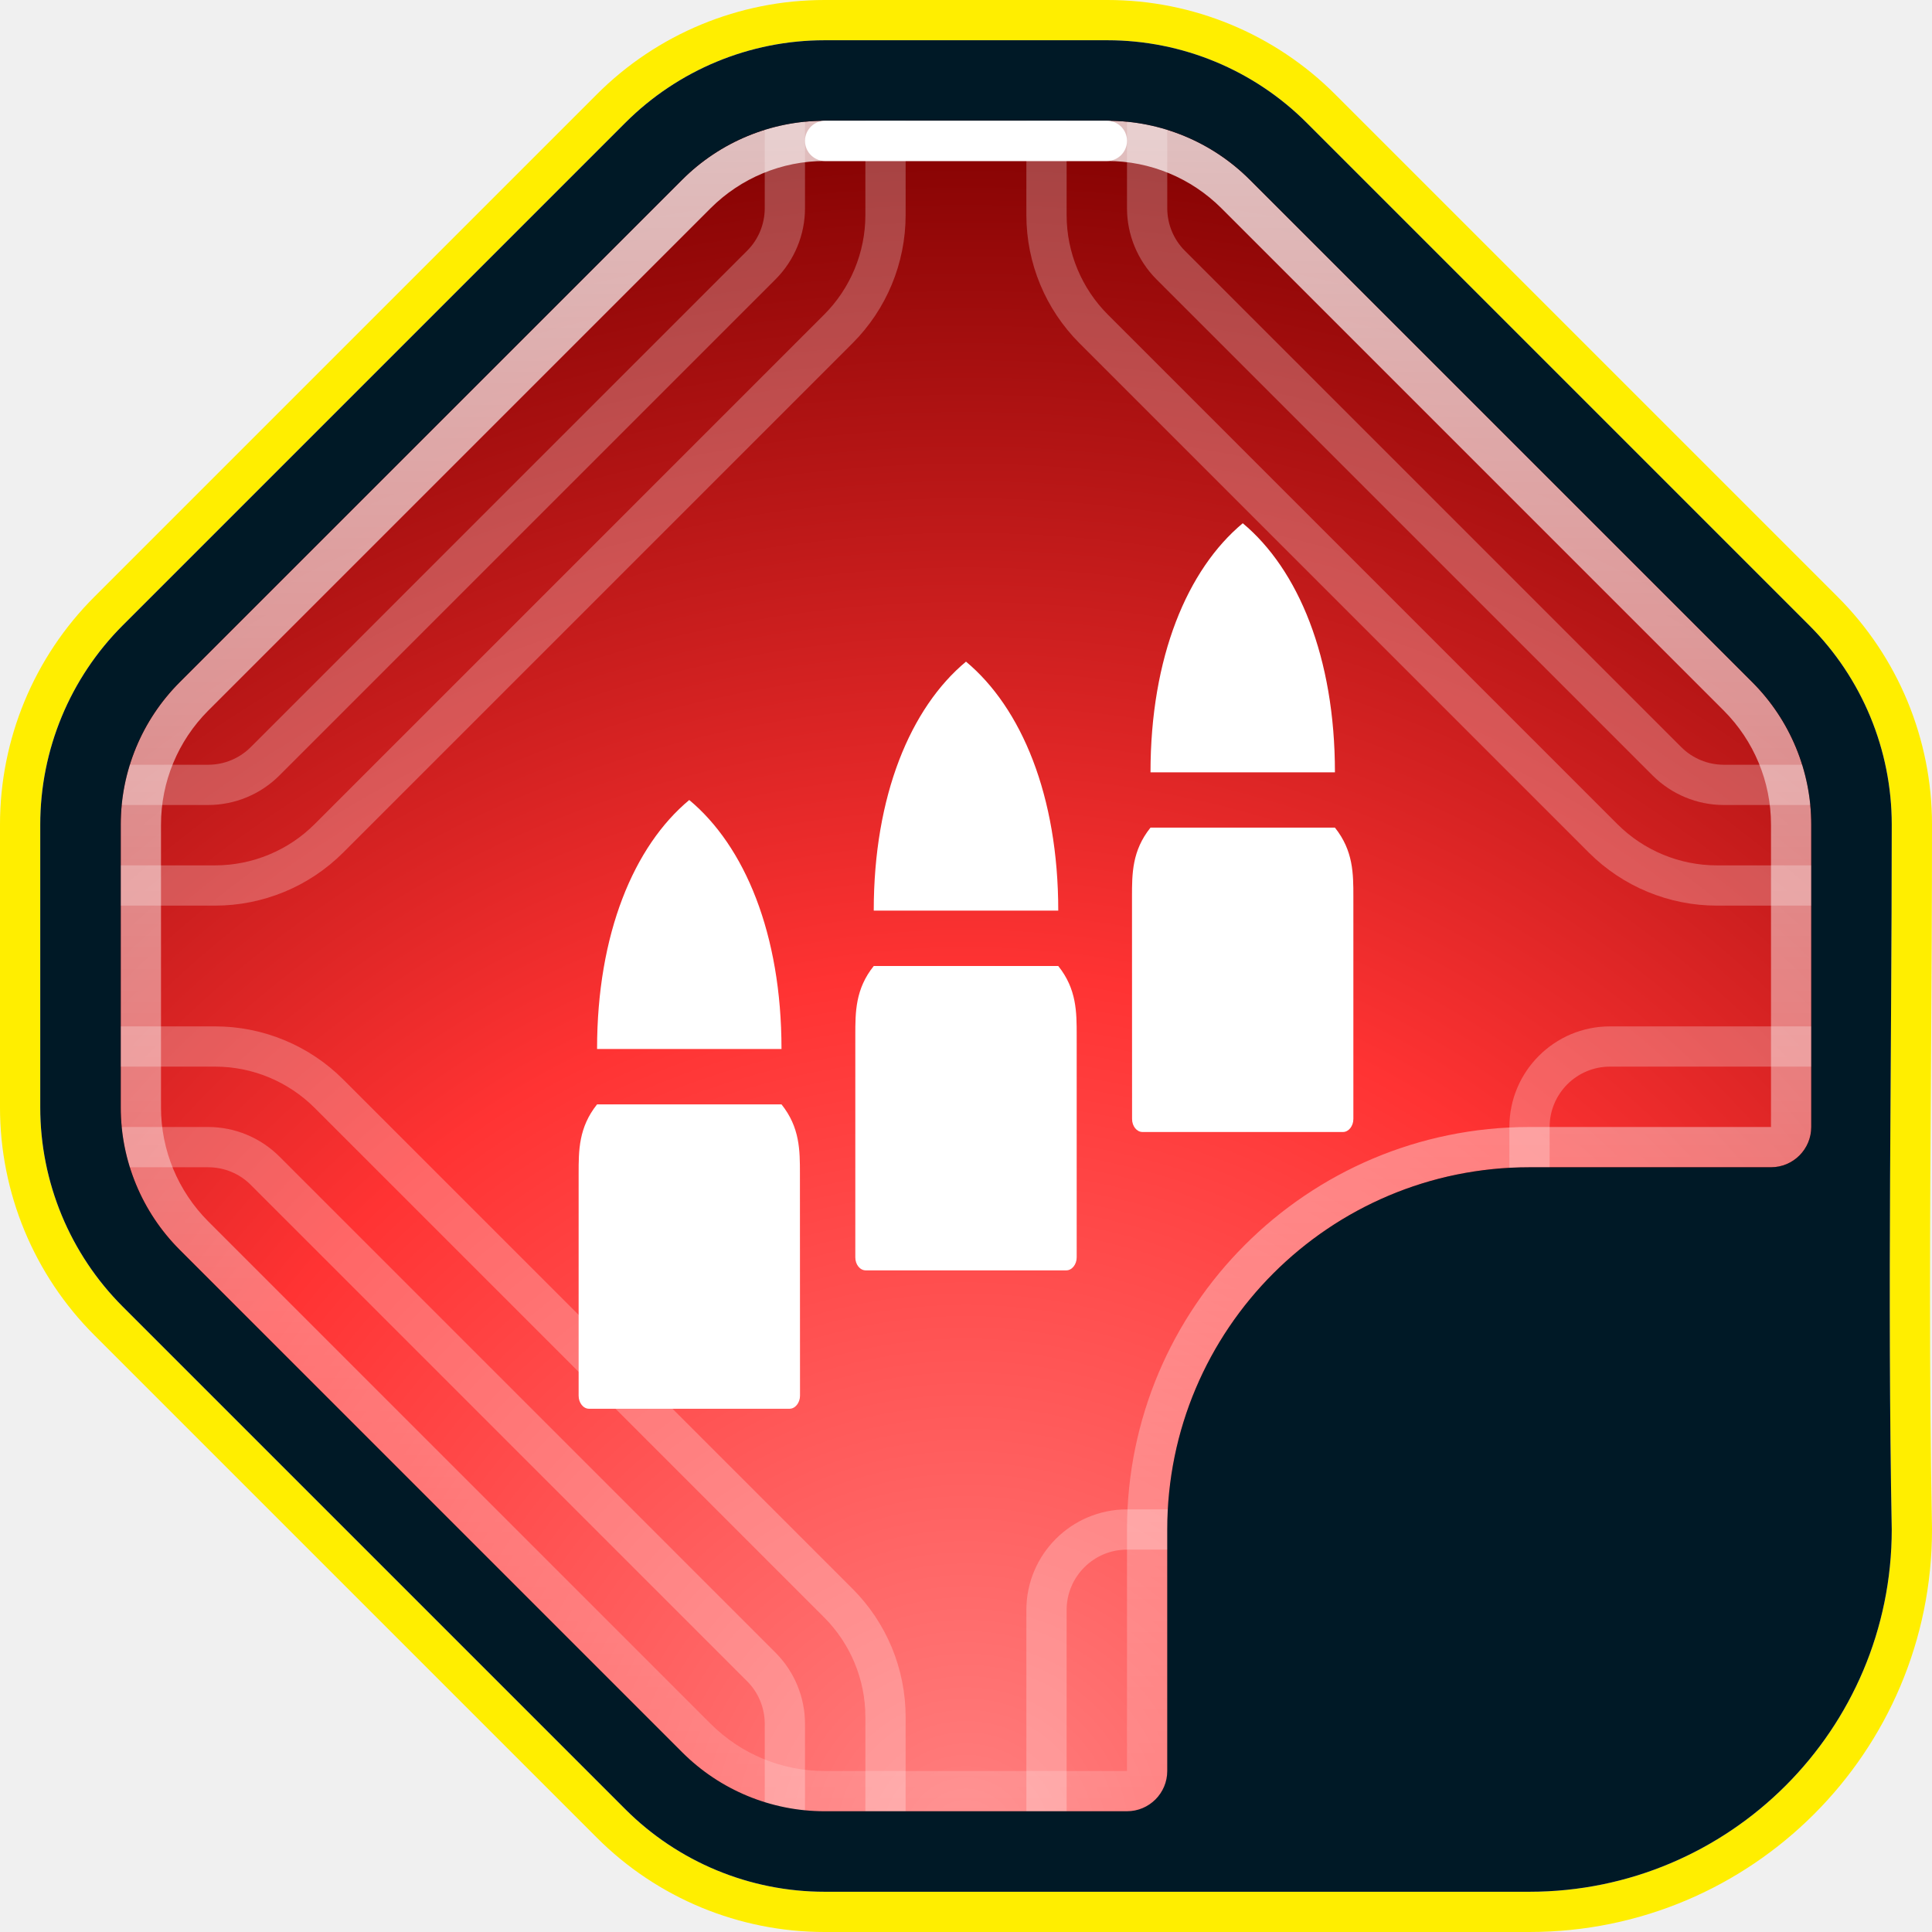
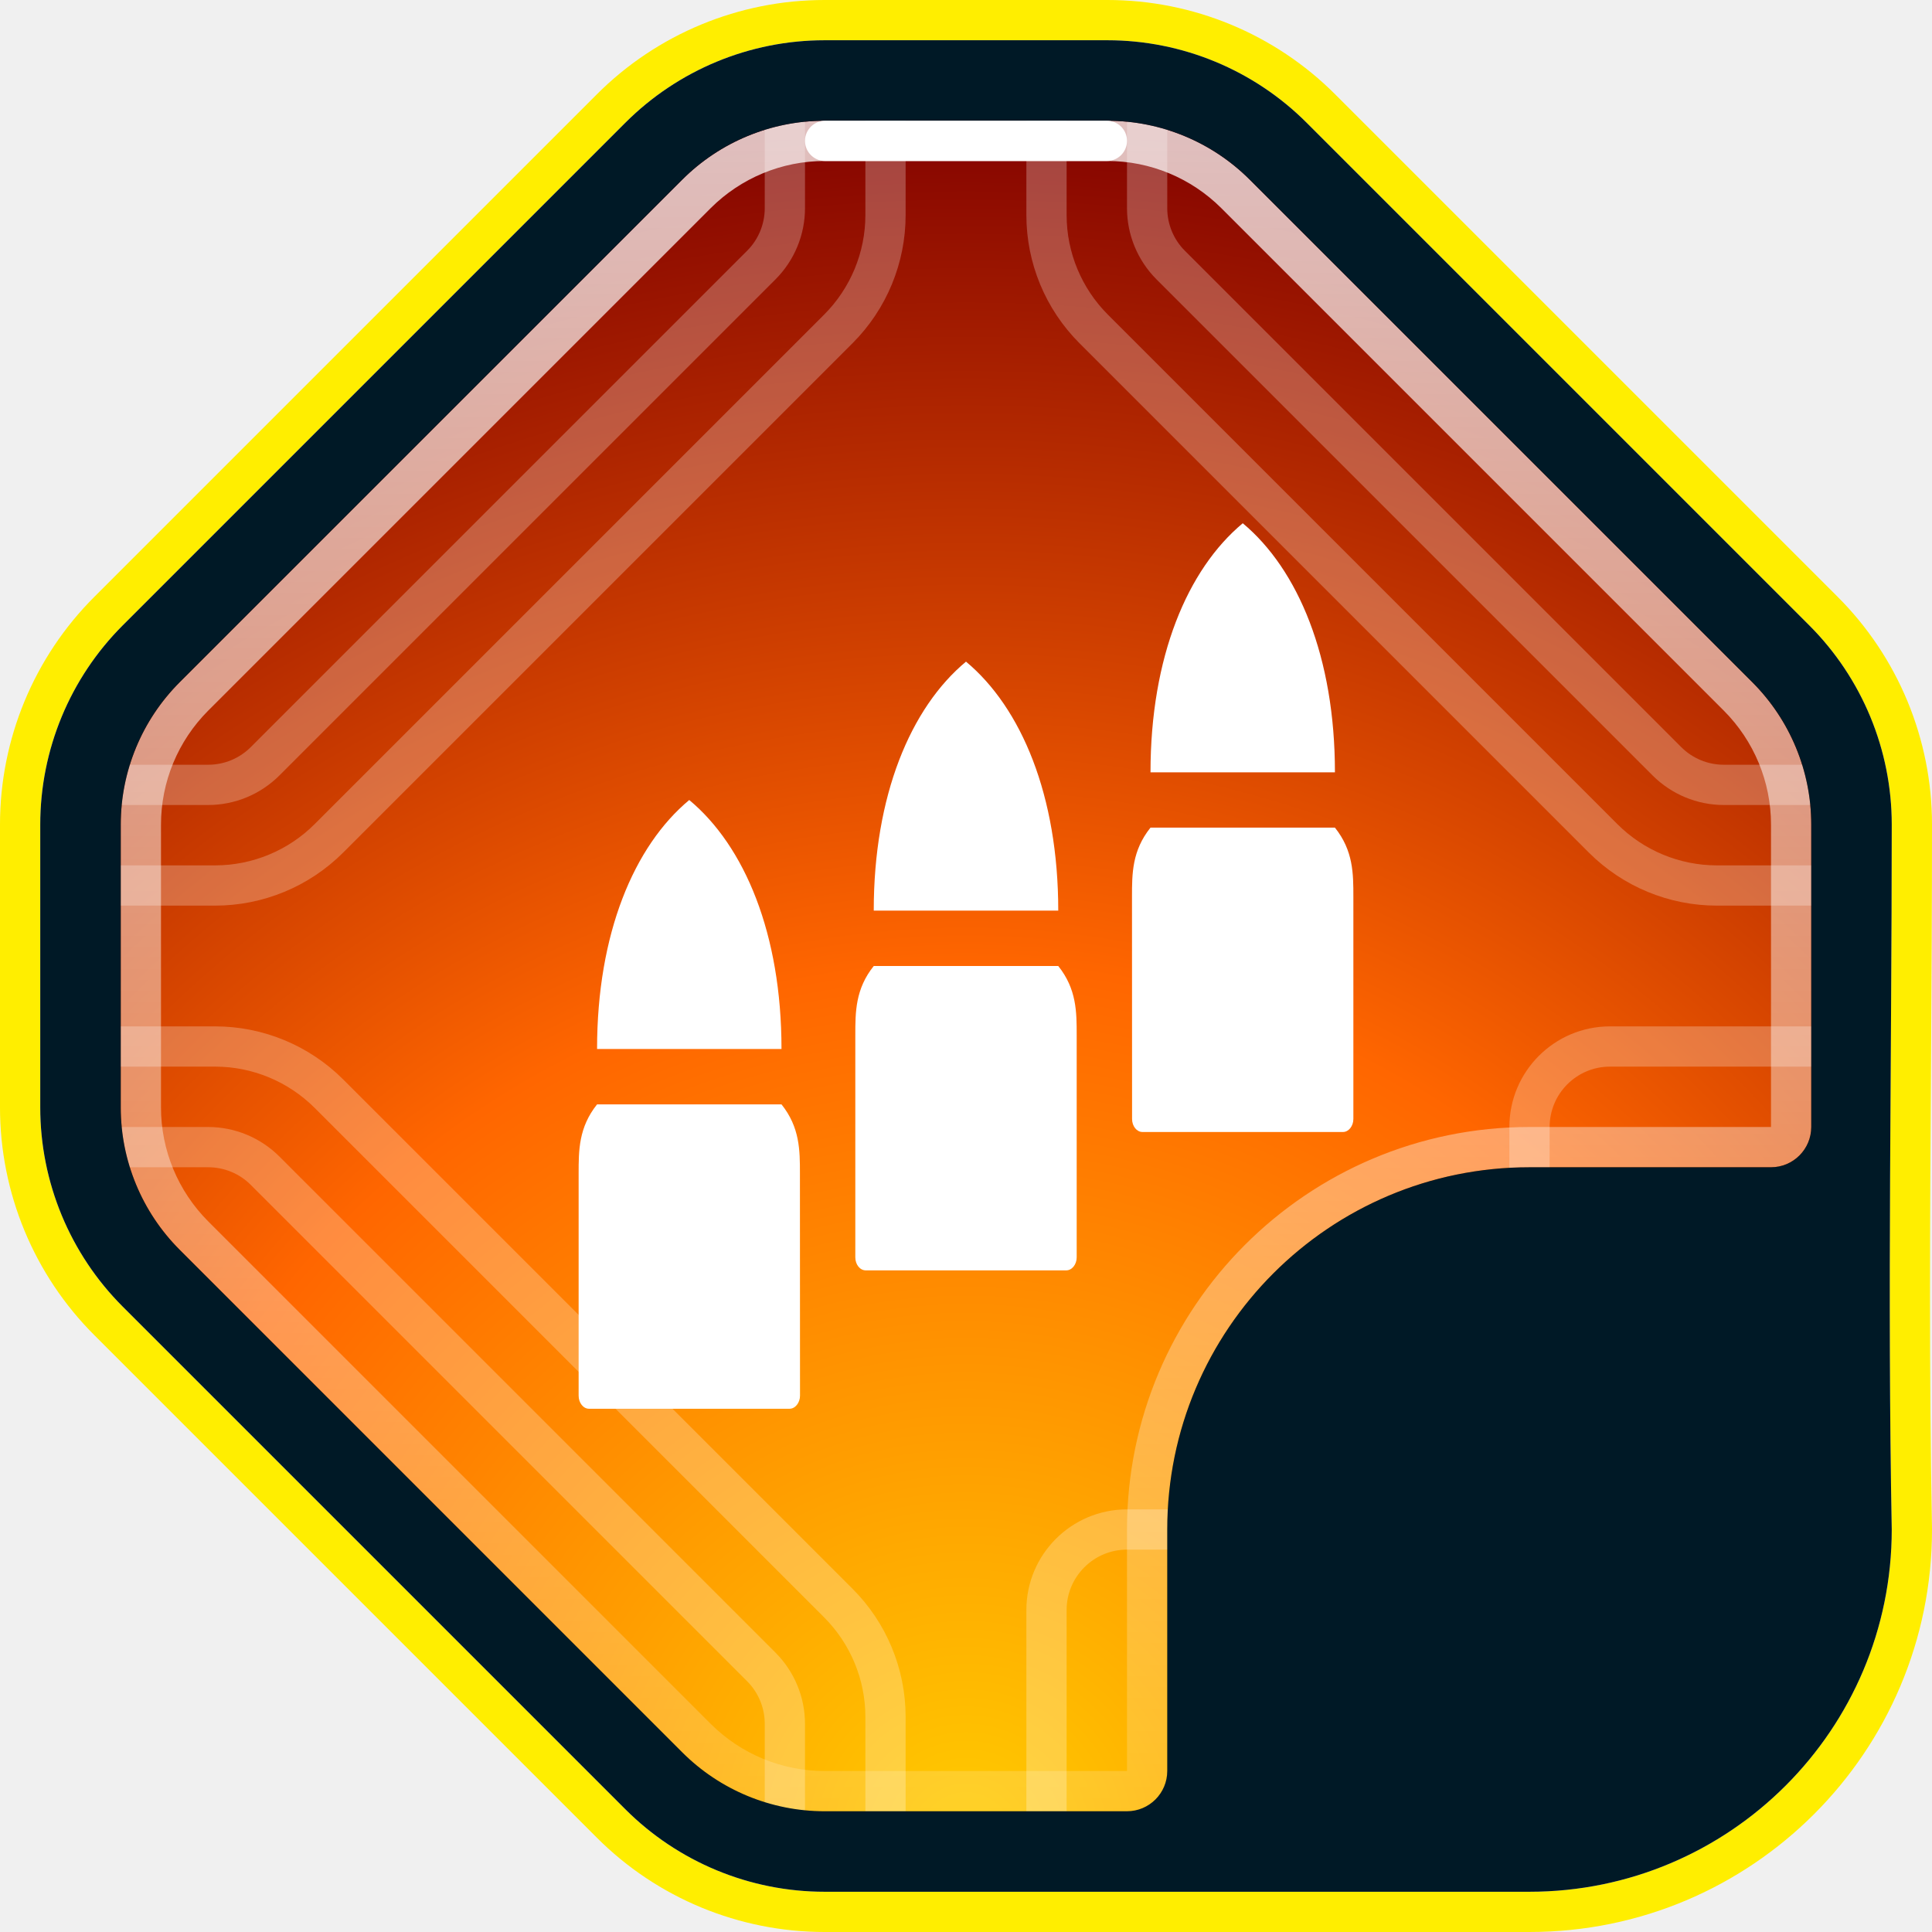
<svg xmlns="http://www.w3.org/2000/svg" width="24" height="24" viewBox="0 0 24 24" fill="none">
  <path fill-rule="evenodd" clip-rule="evenodd" d="M24 19C24 21.761 21.761 24 19 24H10.243C9.182 24 8.164 23.579 7.414 22.828L1.172 16.586C0.421 15.836 0 14.818 0 13.757V10.243C0 9.182 0.421 8.164 1.172 7.414L7.414 1.172C8.164 0.421 9.182 0 10.243 0H13.757C14.818 0 15.836 0.421 16.586 1.172L22.828 7.414C23.579 8.164 24 9.182 24 10.243C24 11.222 23.994 12.198 23.988 13.173C23.975 15.116 23.963 17.052 24 18.991L24 19ZM23.5 19C23.463 17.055 23.475 15.108 23.488 13.161C23.494 12.188 23.5 11.215 23.5 10.243C23.5 9.314 23.131 8.424 22.475 7.768L16.232 1.525C15.576 0.869 14.686 0.5 13.757 0.5H10.243C9.314 0.5 8.424 0.869 7.768 1.525L1.525 7.768C0.869 8.424 0.5 9.314 0.5 10.243V13.757C0.5 14.686 0.869 15.576 1.525 16.232L7.768 22.475C8.424 23.131 9.314 23.5 10.243 23.5H19C21.485 23.5 23.5 21.485 23.5 19Z" fill="#FFEE00" />
  <path d="M8.121 1.879L1.879 8.121C1.316 8.684 1 9.447 1 10.243V13.757C1 14.553 1.316 15.316 1.879 15.879L8.121 22.121C8.684 22.684 9.447 23 10.243 23H13.757C14.553 23 15.316 22.684 15.879 22.121L22.121 15.879C22.684 15.316 23 14.553 23 13.757V10.243C23 9.447 22.684 8.684 22.121 8.121L15.879 1.879C15.316 1.316 14.553 1 13.757 1H10.243C9.447 1 8.684 1.316 8.121 1.879Z" fill="url(#paint0_radial_37053_82488)" />
  <path d="M2.586 14C2.917 14 3.235 14.132 3.47 14.366L9.634 20.53C9.868 20.765 10 21.083 10 21.414V23H9.5V21.414C9.5 21.215 9.421 21.024 9.28 20.884L3.116 14.72C2.976 14.579 2.785 14.5 2.586 14.5H1V14H2.586ZM2.672 12.75C3.268 12.75 3.841 12.987 4.263 13.409L10.591 19.737C11.013 20.159 11.25 20.732 11.25 21.328V23H10.75V21.328C10.75 20.864 10.565 20.419 10.237 20.091L3.909 13.763C3.581 13.435 3.136 13.25 2.672 13.25H1V12.75H2.672ZM15 19.25H14C13.586 19.25 13.25 19.586 13.25 20V23H12.75V20C12.75 19.31 13.31 18.75 14 18.75H15V19.25ZM23 13.25H20C19.586 13.25 19.25 13.586 19.25 14V15H18.75V14C18.75 13.31 19.31 12.75 20 12.75H23V13.25ZM11.25 2.672C11.25 3.268 11.013 3.841 10.591 4.263L4.263 10.591C3.841 11.013 3.268 11.25 2.672 11.25H1V10.75H2.672C3.136 10.75 3.581 10.565 3.909 10.237L10.237 3.909C10.565 3.581 10.75 3.136 10.75 2.672V1H11.25V2.672ZM13.25 2.672C13.25 3.136 13.435 3.581 13.763 3.909L20.091 10.237C20.419 10.565 20.864 10.75 21.328 10.75H23V11.25H21.328C20.732 11.25 20.159 11.013 19.737 10.591L13.409 4.263C12.987 3.841 12.75 3.268 12.75 2.672V1H13.25V2.672ZM10 2.586C10 2.917 9.868 3.235 9.634 3.47L3.47 9.634C3.235 9.868 2.917 10 2.586 10H1V9.5H2.586C2.785 9.5 2.976 9.421 3.116 9.28L9.28 3.116C9.421 2.976 9.5 2.785 9.5 2.586V1H10V2.586ZM14.5 2.586C14.5 2.785 14.579 2.976 14.72 3.116L20.884 9.28C21.024 9.421 21.215 9.5 21.414 9.5H23V10H21.414C21.083 10 20.765 9.868 20.53 9.634L14.366 3.47C14.132 3.235 14 2.917 14 2.586V1H14.5V2.586Z" fill="white" fill-opacity="0.25" />
  <path fill-rule="evenodd" clip-rule="evenodd" d="M10.243 2C9.712 2 9.204 2.211 8.828 2.586L2.586 8.828C2.211 9.204 2 9.712 2 10.243V13.757C2 14.288 2.211 14.796 2.586 15.172L8.828 21.414C9.204 21.789 9.712 22 10.243 22H14V19C14 16.239 16.239 14 19 14H22V10.243C22 9.712 21.789 9.204 21.414 8.828L15.172 2.586C14.796 2.211 14.288 2 13.757 2H10.243ZM10.243 1.5C9.58 1.5 8.944 1.763 8.475 2.232L2.232 8.475C1.763 8.944 1.5 9.58 1.5 10.243V13.757C1.5 14.42 1.763 15.056 2.232 15.525L8.475 21.768C8.944 22.237 9.58 22.5 10.243 22.5H14C14.276 22.5 14.5 22.276 14.5 22V19C14.5 16.515 16.515 14.5 19 14.5H22C22.276 14.5 22.5 14.276 22.5 14V10.243C22.5 9.58 22.237 8.944 21.768 8.475L15.525 2.232C15.056 1.763 14.42 1.5 13.757 1.5H10.243Z" fill="url(#paint1_linear_37053_82488)" />
  <path d="M7.417 13.031H9.708C9.708 11.599 9.25 10.51 8.562 9.938C7.875 10.51 7.417 11.599 7.417 13.031Z" fill="white" />
  <path d="M7.317 17.5C7.246 17.5 7.188 17.427 7.188 17.338L7.188 14.578C7.188 14.292 7.188 14.005 7.417 13.719H9.708C9.937 14.005 9.937 14.292 9.937 14.578L9.938 17.338C9.938 17.425 9.879 17.5 9.808 17.5H7.317Z" fill="white" />
  <path d="M10.854 11.312H13.146C13.146 9.881 12.687 8.792 12 8.219C11.312 8.792 10.854 9.881 10.854 11.312Z" fill="white" />
  <path d="M10.755 15.781C10.683 15.781 10.625 15.709 10.625 15.619L10.625 12.859C10.625 12.573 10.625 12.286 10.854 12H13.146C13.375 12.286 13.375 12.573 13.375 12.859L13.375 15.619C13.375 15.707 13.317 15.781 13.245 15.781H10.755Z" fill="white" />
  <path d="M14.292 9.594H16.583C16.583 8.162 16.125 7.073 15.438 6.5C14.75 7.073 14.292 8.162 14.292 9.594Z" fill="white" />
  <path d="M14.192 14.062C14.121 14.062 14.063 13.99 14.063 13.9L14.062 11.14C14.062 10.854 14.062 10.568 14.292 10.281H16.583C16.812 10.568 16.812 10.854 16.812 11.14L16.812 13.9C16.812 13.988 16.754 14.062 16.683 14.062H14.192Z" fill="white" />
  <path fill-rule="evenodd" clip-rule="evenodd" d="M10.243 23.5C9.314 23.5 8.424 23.131 7.768 22.475L1.525 16.232C0.869 15.576 0.5 14.686 0.5 13.757V10.243C0.5 9.314 0.869 8.424 1.525 7.768L7.768 1.525C8.424 0.869 9.314 0.5 10.243 0.5H13.757C14.686 0.5 15.576 0.869 16.232 1.525L22.475 7.768C23.131 8.424 23.5 9.314 23.5 10.243C23.5 13.161 23.445 16.083 23.5 19C23.5 21.485 21.485 23.5 19 23.5C15.979 23.5 13.28 23.5 10.243 23.5ZM8.475 2.232C8.944 1.763 9.58 1.5 10.243 1.5H13.757C14.42 1.5 15.056 1.763 15.525 2.232L21.768 8.475C22.237 8.944 22.5 9.58 22.5 10.243V14C22.5 14.276 22.276 14.5 22 14.5H19C16.515 14.5 14.5 16.515 14.5 19V22C14.5 22.276 14.276 22.5 14 22.5H10.243C9.58 22.5 8.944 22.237 8.475 21.768L2.232 15.525C1.763 15.056 1.5 14.42 1.5 13.757V10.243C1.5 9.58 1.763 8.944 2.232 8.475L8.475 2.232Z" fill="#001926" />
  <rect x="10" y="1.5" width="4" height="0.5" rx="0.25" fill="white" />
  <defs>
    <radialGradient id="paint0_radial_37053_82488" cx="0" cy="0" r="1" gradientUnits="userSpaceOnUse" gradientTransform="translate(12 23) rotate(-90) scale(22)">
-       <stop stop-color="#FF8080" />
-       <stop offset="0.496" stop-color="#FF3333" />
+       <stop stop-color="#FFCC00" />
+       <stop offset="0.5" stop-color="#FF6600" />
      <stop offset="1" stop-color="#800000" />
    </radialGradient>
    <linearGradient id="paint1_linear_37053_82488" x1="12" y1="1.5" x2="12" y2="22.5" gradientUnits="userSpaceOnUse">
      <stop stop-color="white" stop-opacity="0.75" />
      <stop offset="1" stop-color="white" stop-opacity="0.15" />
    </linearGradient>
  </defs>
</svg>
